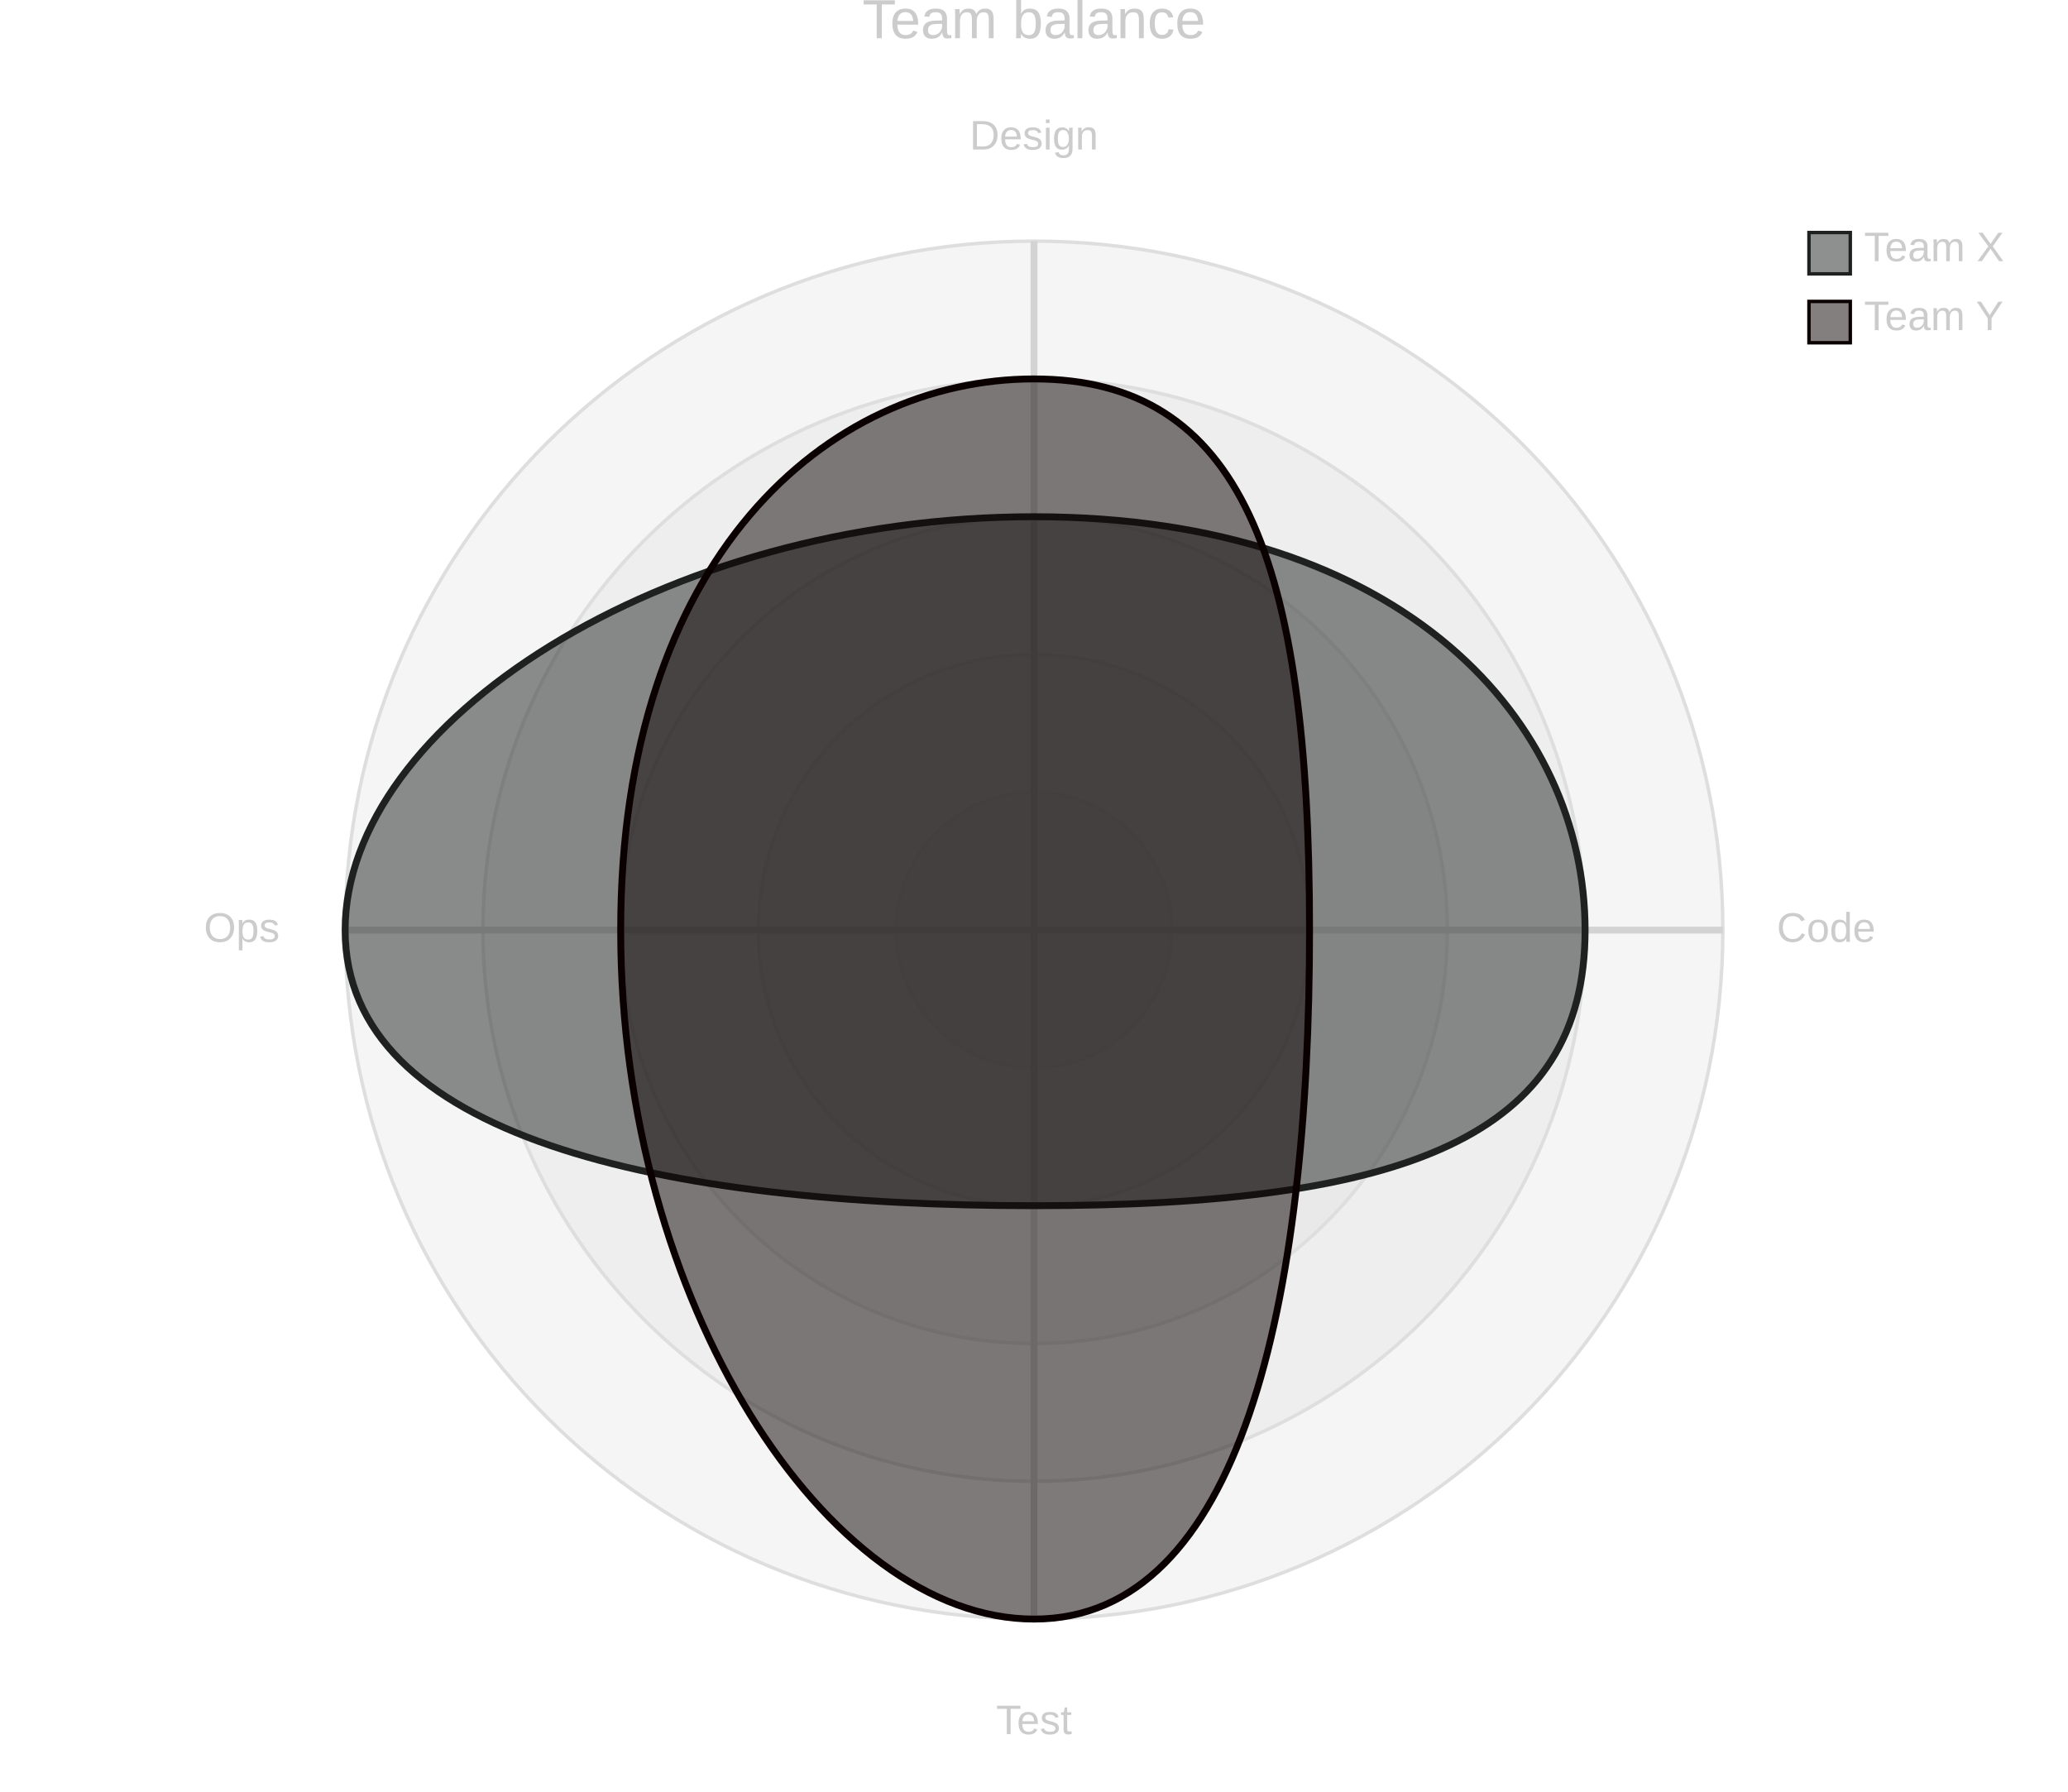
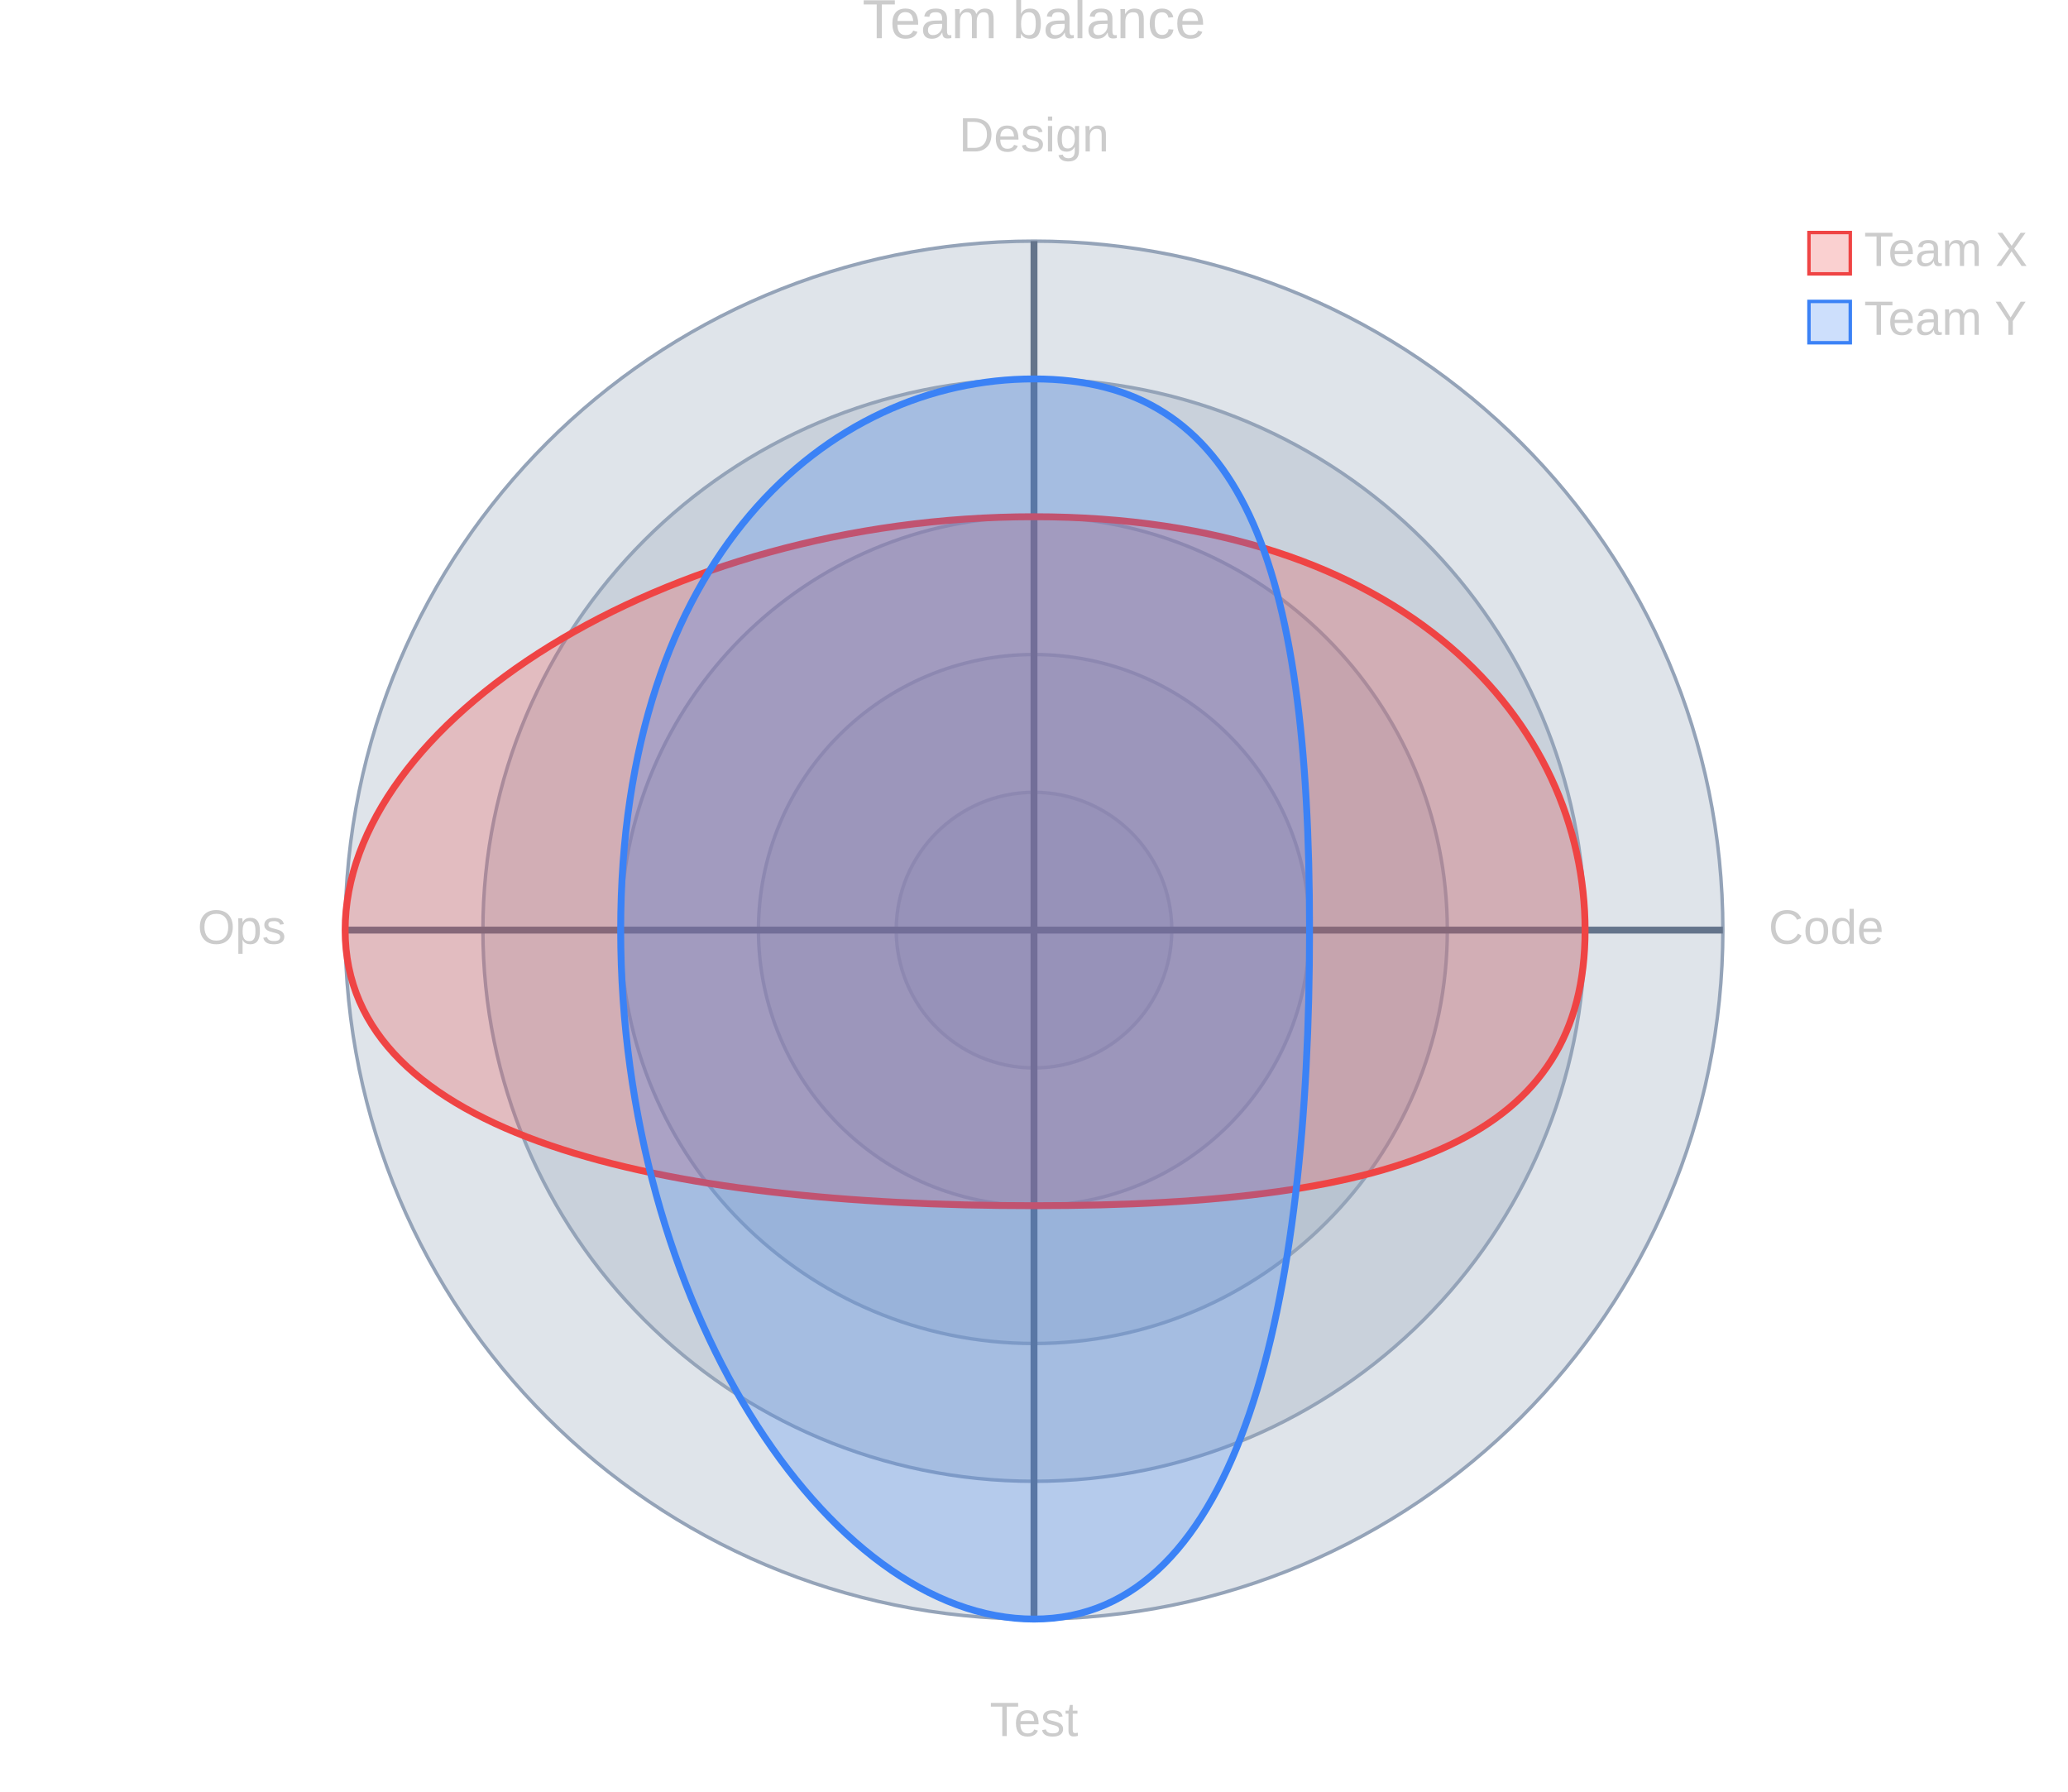
<svg xmlns="http://www.w3.org/2000/svg" id="kanvibeDiagram" width="784" viewBox="0 0 600 520" role="graphics-document document" aria-roledescription="radar" height="679" style="display: block; margin: 0px auto; width: 784px; height: 679px; max-width: none;">
-   <style>#kanvibeDiagram{font-family:"trebuchet ms",verdana,arial,sans-serif;font-size:16px;fill:#ccc;}@keyframes edge-animation-frame{from{stroke-dashoffset:0;}}@keyframes dash{to{stroke-dashoffset:0;}}#kanvibeDiagram .edge-animation-slow{stroke-dasharray:9,5!important;stroke-dashoffset:900;animation:dash 50s linear infinite;stroke-linecap:round;}#kanvibeDiagram .edge-animation-fast{stroke-dasharray:9,5!important;stroke-dashoffset:900;animation:dash 20s linear infinite;stroke-linecap:round;}#kanvibeDiagram .error-icon{fill:#a44141;}#kanvibeDiagram .error-text{fill:#ddd;stroke:#ddd;}#kanvibeDiagram .edge-thickness-normal{stroke-width:1px;}#kanvibeDiagram .edge-thickness-thick{stroke-width:3.5px;}#kanvibeDiagram .edge-pattern-solid{stroke-dasharray:0;}#kanvibeDiagram .edge-thickness-invisible{stroke-width:0;fill:none;}#kanvibeDiagram .edge-pattern-dashed{stroke-dasharray:3;}#kanvibeDiagram .edge-pattern-dotted{stroke-dasharray:2;}#kanvibeDiagram .marker{fill:lightgrey;stroke:lightgrey;}#kanvibeDiagram .marker.cross{stroke:lightgrey;}#kanvibeDiagram svg{font-family:"trebuchet ms",verdana,arial,sans-serif;font-size:16px;}#kanvibeDiagram p{margin:0;}#kanvibeDiagram .radarTitle{font-size:16px;color:#F9FFFE;dominant-baseline:hanging;text-anchor:middle;}#kanvibeDiagram .radarAxisLine{stroke:lightgrey;stroke-width:2;}#kanvibeDiagram .radarAxisLabel{dominant-baseline:middle;text-anchor:middle;font-size:12px;color:lightgrey;}#kanvibeDiagram .radarGraticule{fill:#DEDEDE;fill-opacity:0.3;stroke:#DEDEDE;stroke-width:1;}#kanvibeDiagram .radarLegendText{text-anchor:start;font-size:12px;dominant-baseline:hanging;}#kanvibeDiagram .radarCurve-0{color:#1f2020;fill:#1f2020;fill-opacity:0.5;stroke:#1f2020;stroke-width:2;}#kanvibeDiagram .radarLegendBox-0{fill:#1f2020;fill-opacity:0.5;stroke:#1f2020;}#kanvibeDiagram .radarCurve-1{color:#0b0000;fill:#0b0000;fill-opacity:0.5;stroke:#0b0000;stroke-width:2;}#kanvibeDiagram .radarLegendBox-1{fill:#0b0000;fill-opacity:0.5;stroke:#0b0000;}#kanvibeDiagram .radarCurve-2{color:#4d1037;fill:#4d1037;fill-opacity:0.5;stroke:#4d1037;stroke-width:2;}#kanvibeDiagram .radarLegendBox-2{fill:#4d1037;fill-opacity:0.5;stroke:#4d1037;}#kanvibeDiagram .radarCurve-3{color:#3f5258;fill:#3f5258;fill-opacity:0.5;stroke:#3f5258;stroke-width:2;}#kanvibeDiagram .radarLegendBox-3{fill:#3f5258;fill-opacity:0.5;stroke:#3f5258;}#kanvibeDiagram .radarCurve-4{color:#4f2f1b;fill:#4f2f1b;fill-opacity:0.5;stroke:#4f2f1b;stroke-width:2;}#kanvibeDiagram .radarLegendBox-4{fill:#4f2f1b;fill-opacity:0.5;stroke:#4f2f1b;}#kanvibeDiagram .radarCurve-5{color:#6e0a0a;fill:#6e0a0a;fill-opacity:0.5;stroke:#6e0a0a;stroke-width:2;}#kanvibeDiagram .radarLegendBox-5{fill:#6e0a0a;fill-opacity:0.5;stroke:#6e0a0a;}#kanvibeDiagram .radarCurve-6{color:#3b0048;fill:#3b0048;fill-opacity:0.5;stroke:#3b0048;stroke-width:2;}#kanvibeDiagram .radarLegendBox-6{fill:#3b0048;fill-opacity:0.5;stroke:#3b0048;}#kanvibeDiagram .radarCurve-7{color:#995a01;fill:#995a01;fill-opacity:0.5;stroke:#995a01;stroke-width:2;}#kanvibeDiagram .radarLegendBox-7{fill:#995a01;fill-opacity:0.5;stroke:#995a01;}#kanvibeDiagram .radarCurve-8{color:#154706;fill:#154706;fill-opacity:0.5;stroke:#154706;stroke-width:2;}#kanvibeDiagram .radarLegendBox-8{fill:#154706;fill-opacity:0.5;stroke:#154706;}#kanvibeDiagram .radarCurve-9{color:#161722;fill:#161722;fill-opacity:0.5;stroke:#161722;stroke-width:2;}#kanvibeDiagram .radarLegendBox-9{fill:#161722;fill-opacity:0.5;stroke:#161722;}#kanvibeDiagram .radarCurve-10{color:#00296f;fill:#00296f;fill-opacity:0.5;stroke:#00296f;stroke-width:2;}#kanvibeDiagram .radarLegendBox-10{fill:#00296f;fill-opacity:0.5;stroke:#00296f;}#kanvibeDiagram .radarCurve-11{color:#01629c;fill:#01629c;fill-opacity:0.5;stroke:#01629c;stroke-width:2;}#kanvibeDiagram .radarLegendBox-11{fill:#01629c;fill-opacity:0.5;stroke:#01629c;}#kanvibeDiagram .node .neo-node{stroke:#ccc;}#kanvibeDiagram [data-look="neo"].node rect,#kanvibeDiagram [data-look="neo"].cluster rect,#kanvibeDiagram [data-look="neo"].node polygon{stroke:url(#kanvibeDiagram-gradient);filter:drop-shadow( 1px 2px 2px rgba(185,185,185,1));}#kanvibeDiagram [data-look="neo"].node path{stroke:url(#kanvibeDiagram-gradient);stroke-width:1px;}#kanvibeDiagram [data-look="neo"].node .outer-path{filter:drop-shadow( 1px 2px 2px rgba(185,185,185,1));}#kanvibeDiagram [data-look="neo"].node .neo-line path{stroke:#ccc;filter:none;}#kanvibeDiagram [data-look="neo"].node circle{stroke:url(#kanvibeDiagram-gradient);filter:drop-shadow( 1px 2px 2px rgba(185,185,185,1));}#kanvibeDiagram [data-look="neo"].node circle .state-start{fill:#000000;}#kanvibeDiagram [data-look="neo"].icon-shape .icon{fill:url(#kanvibeDiagram-gradient);filter:drop-shadow( 1px 2px 2px rgba(185,185,185,1));}#kanvibeDiagram [data-look="neo"].icon-shape .icon-neo path{stroke:url(#kanvibeDiagram-gradient);filter:drop-shadow( 1px 2px 2px rgba(185,185,185,1));}#kanvibeDiagram :root{--mermaid-font-family:"trebuchet ms",verdana,arial,sans-serif;}</style>
+   <style>#kanvibeDiagram{font-family:"trebuchet ms",verdana,arial,sans-serif;font-size:16px;fill:#ccc;}@keyframes edge-animation-frame{from{stroke-dashoffset:0;}}@keyframes dash{to{stroke-dashoffset:0;}}#kanvibeDiagram .edge-animation-slow{stroke-dasharray:9,5!important;stroke-dashoffset:900;animation:dash 50s linear infinite;stroke-linecap:round;}#kanvibeDiagram .edge-animation-fast{stroke-dasharray:9,5!important;stroke-dashoffset:900;animation:dash 20s linear infinite;stroke-linecap:round;}#kanvibeDiagram .error-icon{fill:#a44141;}#kanvibeDiagram .error-text{fill:#ddd;stroke:#ddd;}#kanvibeDiagram .edge-thickness-normal{stroke-width:1px;}#kanvibeDiagram .edge-thickness-thick{stroke-width:3.5px;}#kanvibeDiagram .edge-pattern-solid{stroke-dasharray:0;}#kanvibeDiagram .edge-thickness-invisible{stroke-width:0;fill:none;}#kanvibeDiagram .edge-pattern-dashed{stroke-dasharray:3;}#kanvibeDiagram .edge-pattern-dotted{stroke-dasharray:2;}#kanvibeDiagram .marker{fill:lightgrey;stroke:lightgrey;}#kanvibeDiagram .marker.cross{stroke:lightgrey;}#kanvibeDiagram svg{font-family:"trebuchet ms",verdana,arial,sans-serif;font-size:16px;}#kanvibeDiagram p{margin:0;}#kanvibeDiagram .radarTitle{font-size:16px;color:#F9FFFE;dominant-baseline:hanging;text-anchor:middle;}#kanvibeDiagram .radarAxisLine{stroke:#64748b;stroke-width:2;}#kanvibeDiagram .radarAxisLabel{dominant-baseline:middle;text-anchor:middle;font-size:14px;color:#64748b;}#kanvibeDiagram .radarGraticule{fill:#94a3b8;fill-opacity:0.3;stroke:#94a3b8;stroke-width:1;}#kanvibeDiagram .radarLegendText{text-anchor:start;font-size:14px;dominant-baseline:hanging;}#kanvibeDiagram .radarCurve-0{color:#ef4444;fill:#ef4444;fill-opacity:0.25;stroke:#ef4444;stroke-width:2;}#kanvibeDiagram .radarLegendBox-0{fill:#ef4444;fill-opacity:0.25;stroke:#ef4444;}#kanvibeDiagram .radarCurve-1{color:#3b82f6;fill:#3b82f6;fill-opacity:0.25;stroke:#3b82f6;stroke-width:2;}#kanvibeDiagram .radarLegendBox-1{fill:#3b82f6;fill-opacity:0.25;stroke:#3b82f6;}#kanvibeDiagram .radarCurve-2{color:#4d1037;fill:#4d1037;fill-opacity:0.25;stroke:#4d1037;stroke-width:2;}#kanvibeDiagram .radarLegendBox-2{fill:#4d1037;fill-opacity:0.25;stroke:#4d1037;}#kanvibeDiagram .radarCurve-3{color:#3f5258;fill:#3f5258;fill-opacity:0.25;stroke:#3f5258;stroke-width:2;}#kanvibeDiagram .radarLegendBox-3{fill:#3f5258;fill-opacity:0.25;stroke:#3f5258;}#kanvibeDiagram .radarCurve-4{color:#4f2f1b;fill:#4f2f1b;fill-opacity:0.25;stroke:#4f2f1b;stroke-width:2;}#kanvibeDiagram .radarLegendBox-4{fill:#4f2f1b;fill-opacity:0.25;stroke:#4f2f1b;}#kanvibeDiagram .radarCurve-5{color:#6e0a0a;fill:#6e0a0a;fill-opacity:0.25;stroke:#6e0a0a;stroke-width:2;}#kanvibeDiagram .radarLegendBox-5{fill:#6e0a0a;fill-opacity:0.25;stroke:#6e0a0a;}#kanvibeDiagram .radarCurve-6{color:#3b0048;fill:#3b0048;fill-opacity:0.25;stroke:#3b0048;stroke-width:2;}#kanvibeDiagram .radarLegendBox-6{fill:#3b0048;fill-opacity:0.25;stroke:#3b0048;}#kanvibeDiagram .radarCurve-7{color:#995a01;fill:#995a01;fill-opacity:0.25;stroke:#995a01;stroke-width:2;}#kanvibeDiagram .radarLegendBox-7{fill:#995a01;fill-opacity:0.25;stroke:#995a01;}#kanvibeDiagram .radarCurve-8{color:#154706;fill:#154706;fill-opacity:0.25;stroke:#154706;stroke-width:2;}#kanvibeDiagram .radarLegendBox-8{fill:#154706;fill-opacity:0.25;stroke:#154706;}#kanvibeDiagram .radarCurve-9{color:#161722;fill:#161722;fill-opacity:0.25;stroke:#161722;stroke-width:2;}#kanvibeDiagram .radarLegendBox-9{fill:#161722;fill-opacity:0.25;stroke:#161722;}#kanvibeDiagram .radarCurve-10{color:#00296f;fill:#00296f;fill-opacity:0.25;stroke:#00296f;stroke-width:2;}#kanvibeDiagram .radarLegendBox-10{fill:#00296f;fill-opacity:0.25;stroke:#00296f;}#kanvibeDiagram .radarCurve-11{color:#01629c;fill:#01629c;fill-opacity:0.25;stroke:#01629c;stroke-width:2;}#kanvibeDiagram .radarLegendBox-11{fill:#01629c;fill-opacity:0.25;stroke:#01629c;}#kanvibeDiagram .node .neo-node{stroke:#ccc;}#kanvibeDiagram [data-look="neo"].node rect,#kanvibeDiagram [data-look="neo"].cluster rect,#kanvibeDiagram [data-look="neo"].node polygon{stroke:url(#kanvibeDiagram-gradient);filter:drop-shadow( 1px 2px 2px rgba(185,185,185,1));}#kanvibeDiagram [data-look="neo"].node path{stroke:url(#kanvibeDiagram-gradient);stroke-width:1px;}#kanvibeDiagram [data-look="neo"].node .outer-path{filter:drop-shadow( 1px 2px 2px rgba(185,185,185,1));}#kanvibeDiagram [data-look="neo"].node .neo-line path{stroke:#ccc;filter:none;}#kanvibeDiagram [data-look="neo"].node circle{stroke:url(#kanvibeDiagram-gradient);filter:drop-shadow( 1px 2px 2px rgba(185,185,185,1));}#kanvibeDiagram [data-look="neo"].node circle .state-start{fill:#000000;}#kanvibeDiagram [data-look="neo"].icon-shape .icon{fill:url(#kanvibeDiagram-gradient);filter:drop-shadow( 1px 2px 2px rgba(185,185,185,1));}#kanvibeDiagram [data-look="neo"].icon-shape .icon-neo path{stroke:url(#kanvibeDiagram-gradient);filter:drop-shadow( 1px 2px 2px rgba(185,185,185,1));}#kanvibeDiagram :root{--mermaid-font-family:"trebuchet ms",verdana,arial,sans-serif;}</style>
  <g />
  <g transform="translate(300, 270)">
    <circle r="40" class="radarGraticule" />
    <circle r="80" class="radarGraticule" />
    <circle r="120" class="radarGraticule" />
    <circle r="160" class="radarGraticule" />
    <circle r="200" class="radarGraticule" />
    <line x1="0" y1="0" x2="1.2246467991473532e-14" y2="-200" class="radarAxisLine" />
    <text x="1.408343819019456e-14" y="-230" class="radarAxisLabel">Design</text>
    <line x1="0" y1="0" x2="200" y2="0" class="radarAxisLine" />
    <text x="230" y="0" class="radarAxisLabel">Code</text>
    <line x1="0" y1="0" x2="1.2246467991473532e-14" y2="200" class="radarAxisLine" />
    <text x="1.408343819019456e-14" y="230" class="radarAxisLabel">Test</text>
    <line x1="0" y1="0" x2="-200" y2="2.4492935982947064e-14" class="radarAxisLine" />
    <text x="-230" y="2.816687638038912e-14" class="radarAxisLabel">Ops</text>
    <path d="M7.34788079488412e-15,-120 C108,-120 160,-60 160,0 C160,60 108,80 4.898587196589413e-15,80 C-108,80 -200,60 -200,2.4492935982947064e-14 C-200,-60 -108,-120 7.34788079488412e-15,-120 Z" class="radarCurve-0" />
    <path d="M9.797174393178826e-15,-160 C60,-160 80,-108 80,0 C80,108 60,200 1.2246467991473532e-14,200 C-60,200 -120,108 -120,1.469576158976824e-14 C-120,-108 -60,-160 9.797174393178826e-15,-160 Z" class="radarCurve-1" />
    <g transform="translate(225, -202.5)">
      <rect width="12" height="12" class="radarLegendBox-0" />
      <text x="16" y="0" class="radarLegendText">Team X</text>
    </g>
    <g transform="translate(225, -182.5)">
      <rect width="12" height="12" class="radarLegendBox-1" />
      <text x="16" y="0" class="radarLegendText">Team Y</text>
    </g>
    <text class="radarTitle" x="0" y="-270">Team balance</text>
  </g>
</svg>
